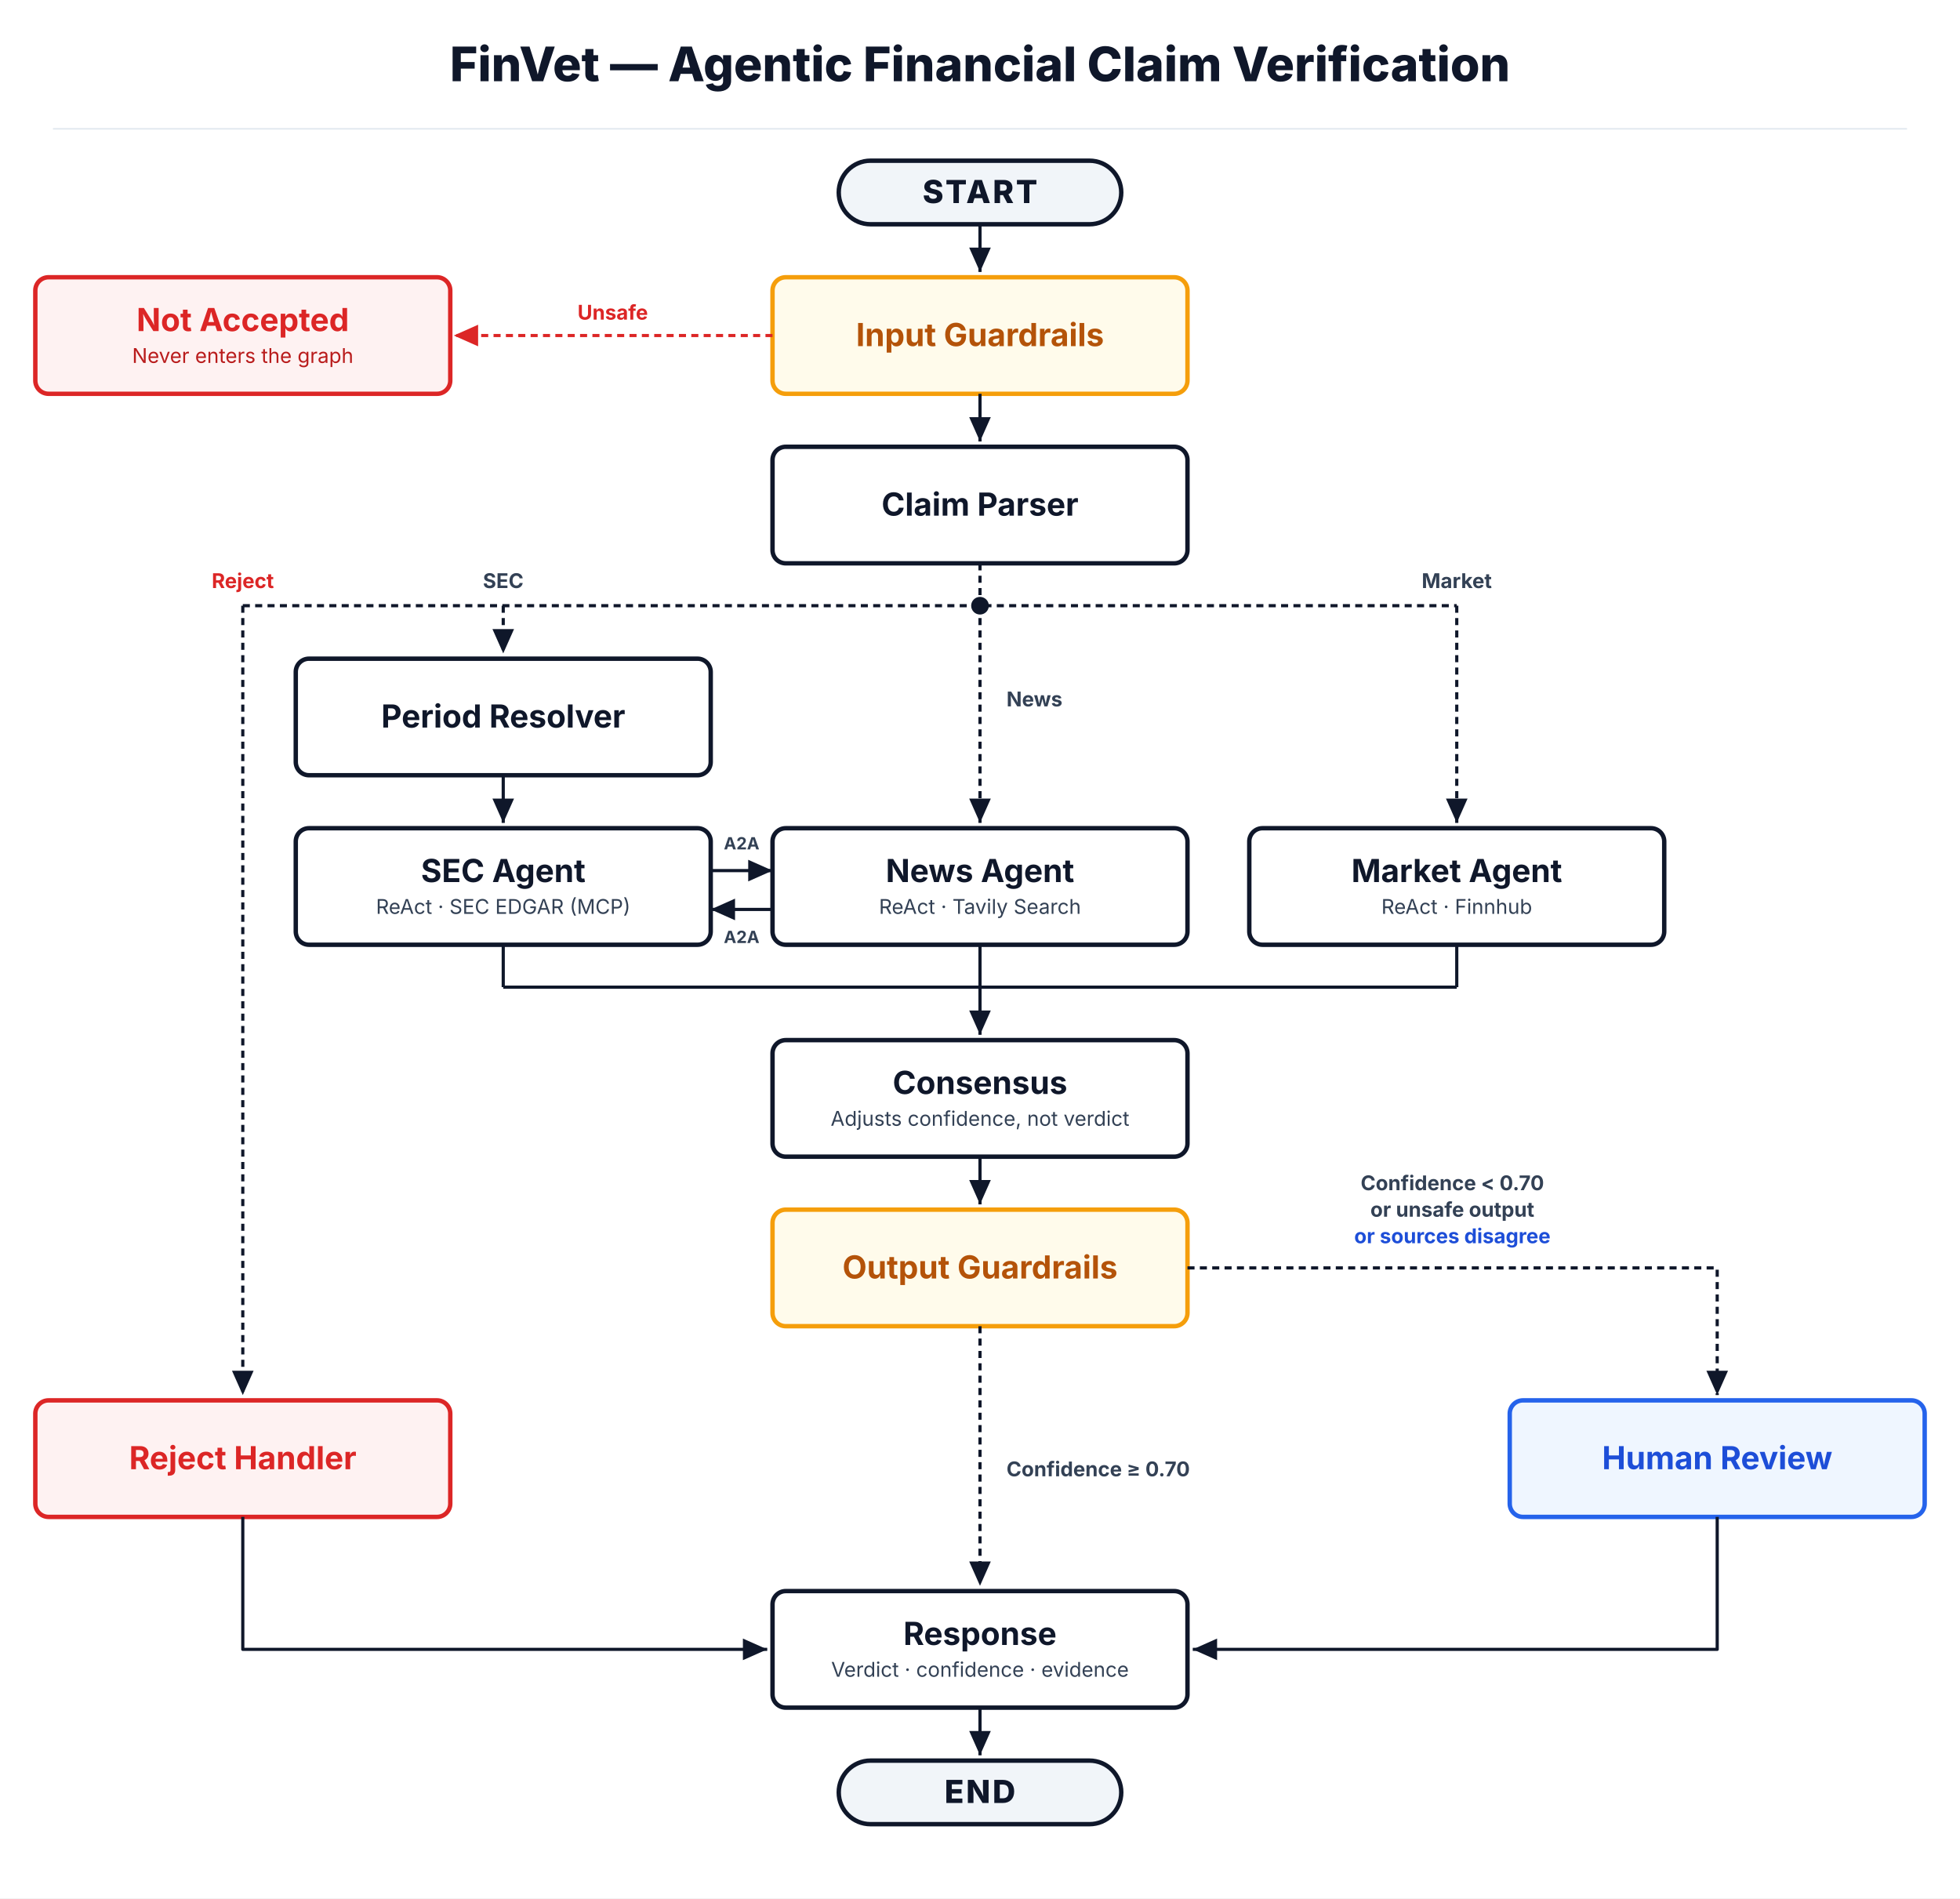
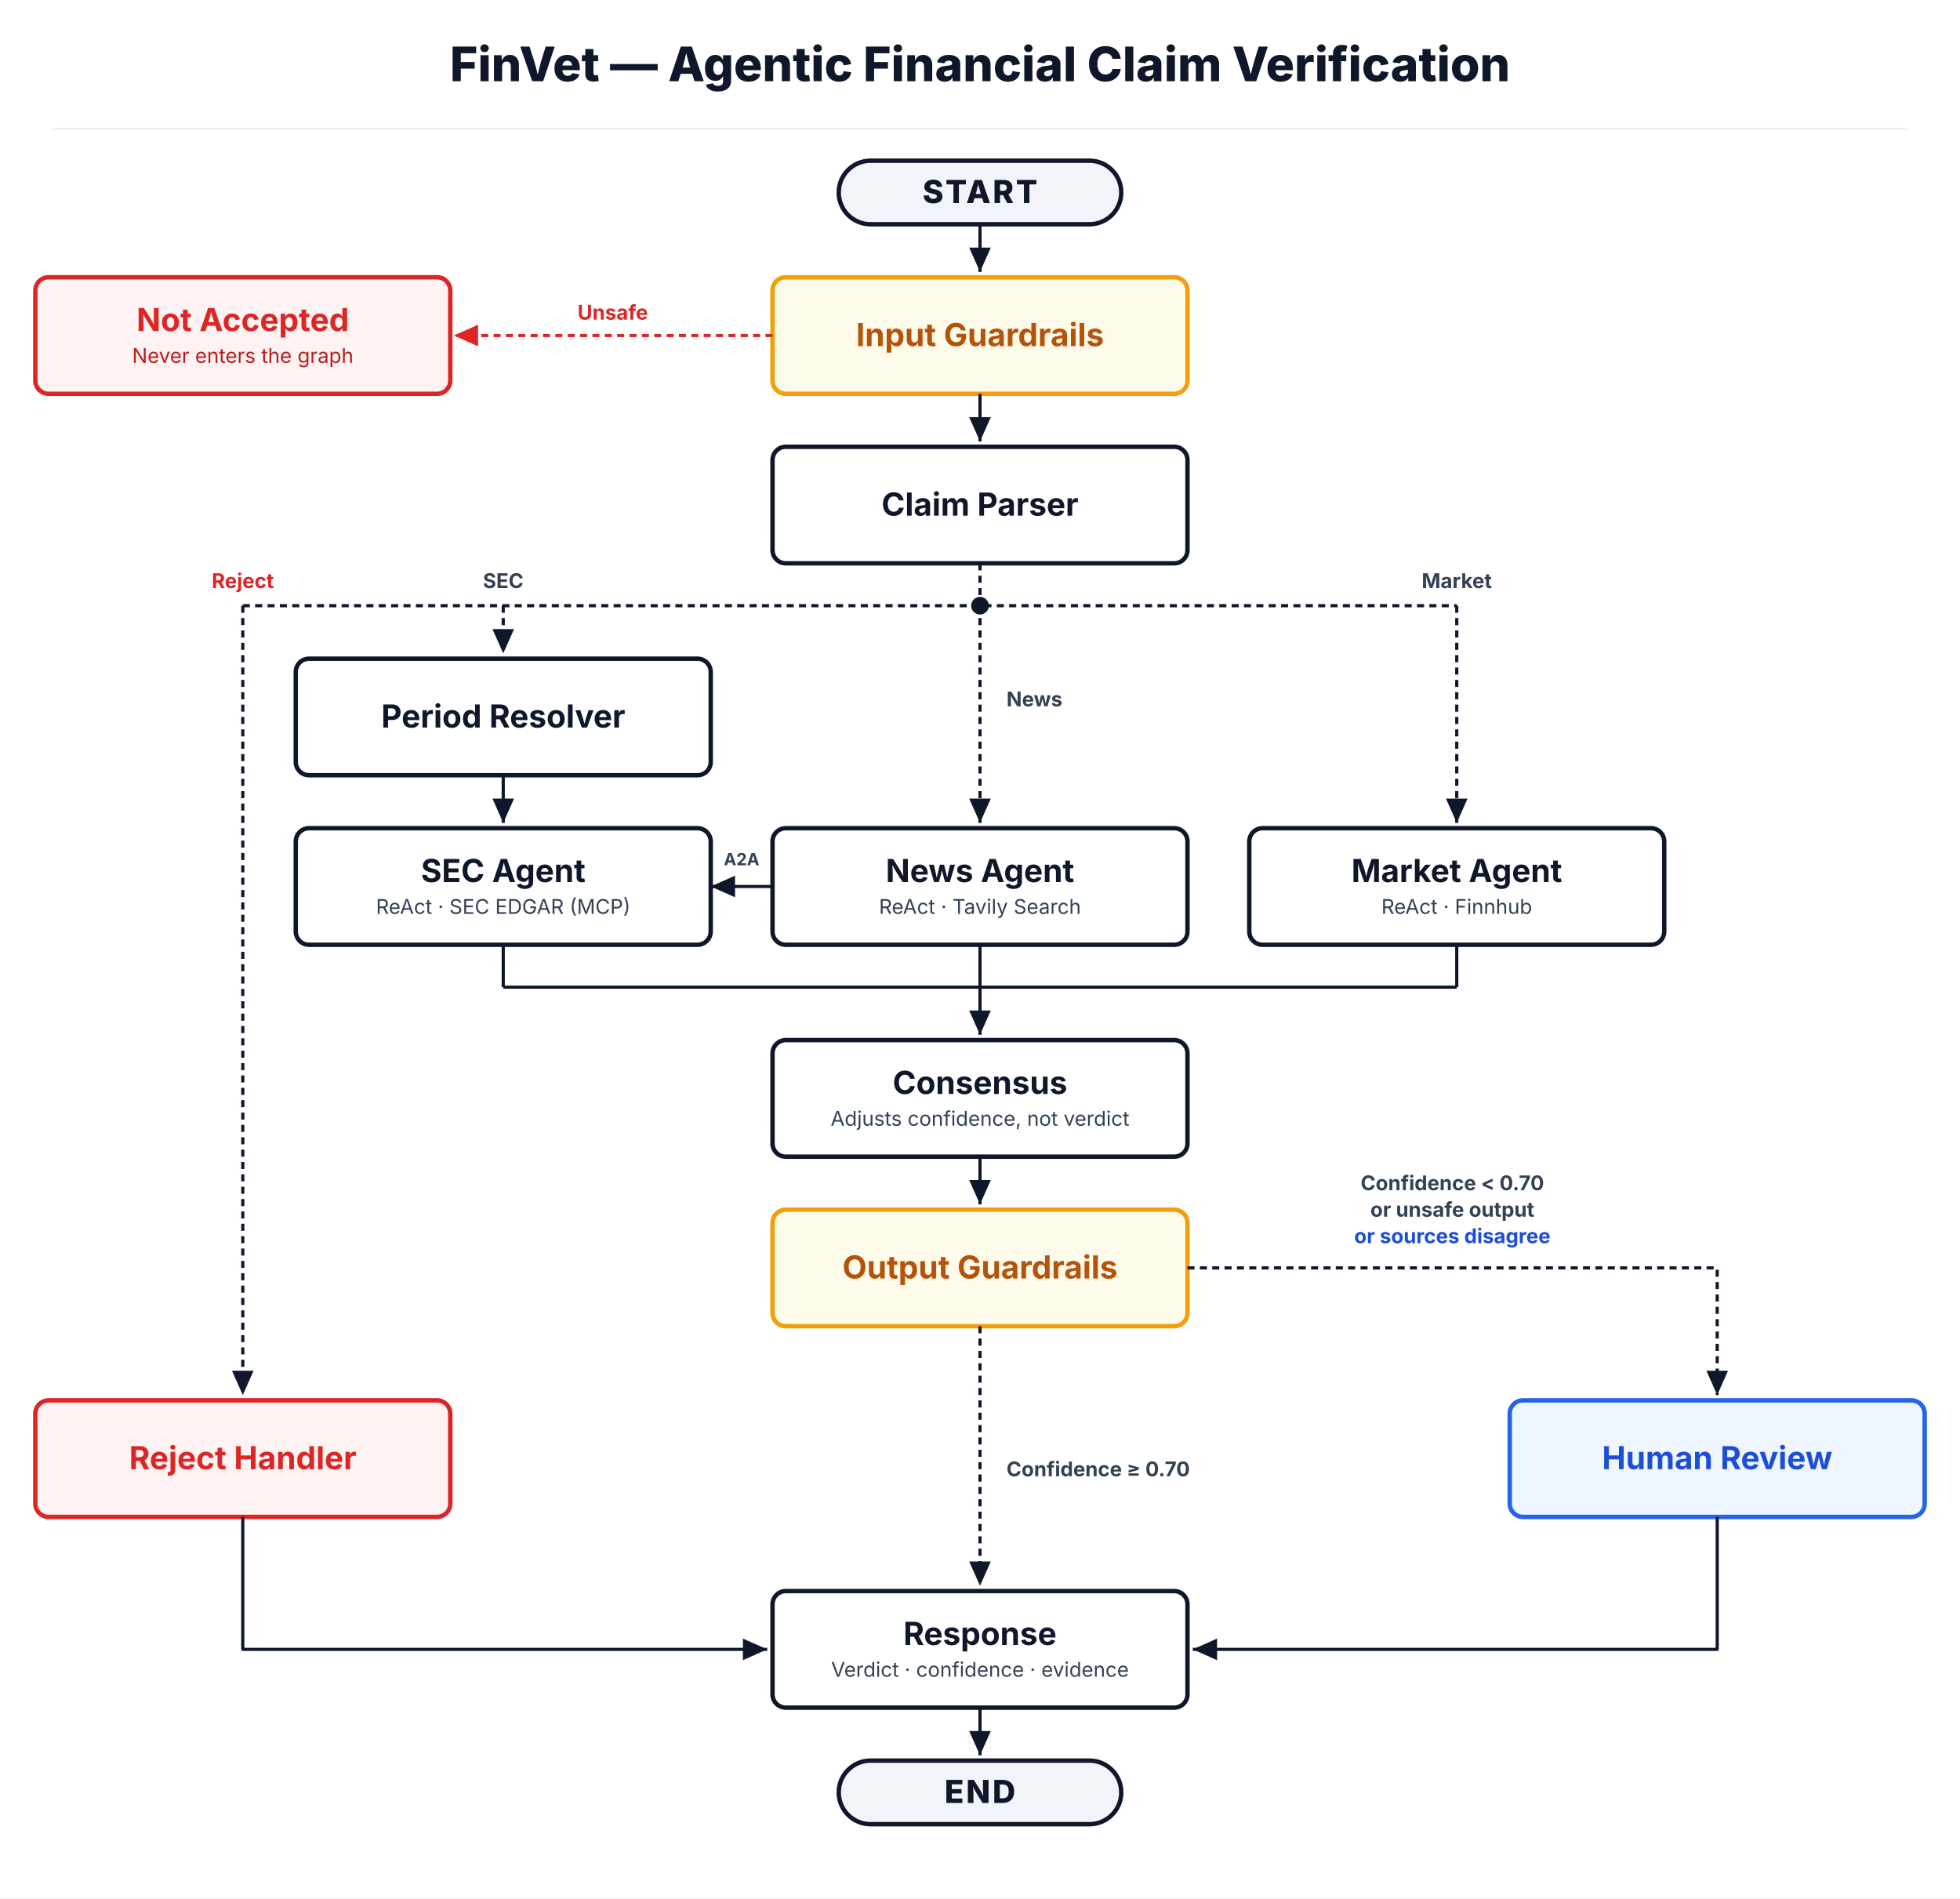
<svg xmlns="http://www.w3.org/2000/svg" viewBox="0 0 2220 2150" width="2220" height="2150" font-family="Inter, -apple-system, BlinkMacSystemFont, 'Segoe UI', Roboto, Helvetica, Arial, sans-serif">
  <defs>
    <marker id="ar" viewBox="0 0 10 10" refX="9" refY="5" markerWidth="8.5" markerHeight="8.5" orient="auto-start-reverse">
      <path d="M 0 1 L 9 5 L 0 9 z" fill="#0F172A" />
    </marker>
    <marker id="arR" viewBox="0 0 10 10" refX="9" refY="5" markerWidth="8.5" markerHeight="8.5" orient="auto-start-reverse">
      <path d="M 0 1 L 9 5 L 0 9 z" fill="#DC2626" />
    </marker>
  </defs>
  <rect width="2220" height="2150" fill="#FFFFFF" />
  <text x="1110" y="92" fill="#0F172A" font-size="54" font-weight="800" text-anchor="middle">FinVet — Agentic Financial Claim Verification</text>
  <rect x="60" y="145" width="2100" height="1.8" fill="#E2E8F0" />
  <rect x="950.0" y="182" width="320" height="72" rx="36.0" fill="#F1F5F9" stroke="#0F172A" stroke-width="5.0" />
  <text x="1110" y="230.0" fill="#0F172A" font-size="36" font-weight="800" text-anchor="middle" letter-spacing="2.4">START</text>
  <path d="M 1110 254 L 1110 308" fill="none" stroke="#0F172A" stroke-width="3.6" marker-end="url(#ar)" stroke-linejoin="round" />
  <rect x="875" y="314" width="470" height="132" rx="15" fill="#FFFBEB" stroke="#F59E0B" stroke-width="5.0" />
  <text x="1110.0" y="392.0" fill="#B45309" font-size="36" font-weight="700" text-anchor="middle">Input Guardrails</text>
  <rect x="40" y="314" width="470" height="132" rx="15" fill="#FEF2F2" stroke="#DC2626" stroke-width="5.0" />
  <text x="275.0" y="375.0" fill="#DC2626" font-size="36" font-weight="700" text-anchor="middle">Not Accepted</text>
  <text x="275.0" y="411.0" fill="#B91C1C" font-size="23" text-anchor="middle">Never enters the graph</text>
  <path d="M 875 380 L 514 380" fill="none" stroke="#DC2626" stroke-width="3.6" stroke-dasharray="8 6" marker-end="url(#arR)" stroke-linejoin="round" />
  <text x="694" y="362" fill="#DC2626" font-size="23" font-weight="700" text-anchor="middle">Unsafe</text>
  <path d="M 1110 446 L 1110 500" fill="none" stroke="#0F172A" stroke-width="3.6" marker-end="url(#ar)" stroke-linejoin="round" />
  <rect x="875" y="506" width="470" height="132" rx="15" fill="#FFFFFF" stroke="#0F172A" stroke-width="5.0" />
  <text x="1110.0" y="584.0" fill="#0F172A" font-size="36" font-weight="700" text-anchor="middle">Claim Parser</text>
  <path d="M 1110 638 L 1110 686" fill="none" stroke="#0F172A" stroke-width="3.6" stroke-dasharray="8 6" stroke-linejoin="round" />
  <circle cx="1110" cy="686" r="10" fill="#0F172A" />
  <path d="M 275 686 L 1650 686" fill="none" stroke="#0F172A" stroke-width="3.6" stroke-dasharray="8 6" stroke-linejoin="round" />
  <path d="M 275 686 L 275 1580" fill="none" stroke="#0F172A" stroke-width="3.6" stroke-dasharray="8 6" marker-end="url(#ar)" stroke-linejoin="round" />
  <path d="M 570 686 L 570 740" fill="none" stroke="#0F172A" stroke-width="3.6" stroke-dasharray="8 6" marker-end="url(#ar)" stroke-linejoin="round" />
  <path d="M 1110 686 L 1110 932" fill="none" stroke="#0F172A" stroke-width="3.6" stroke-dasharray="8 6" marker-end="url(#ar)" stroke-linejoin="round" />
  <path d="M 1650 686 L 1650 932" fill="none" stroke="#0F172A" stroke-width="3.6" stroke-dasharray="8 6" marker-end="url(#ar)" stroke-linejoin="round" />
  <text x="275" y="666" fill="#DC2626" font-size="23" font-weight="700" text-anchor="middle">Reject</text>
  <text x="570" y="666" fill="#334155" font-size="23" font-weight="700" text-anchor="middle">SEC</text>
  <text x="1650" y="666" fill="#334155" font-size="23" font-weight="700" text-anchor="middle">Market</text>
  <text x="1140" y="800" fill="#334155" font-size="23" font-weight="700" text-anchor="start">News</text>
  <rect x="335" y="746" width="470" height="132" rx="15" fill="#FFFFFF" stroke="#0F172A" stroke-width="5.0" />
  <text x="570.0" y="824.0" fill="#0F172A" font-size="36" font-weight="700" text-anchor="middle">Period Resolver</text>
  <path d="M 570 878 L 570 932" fill="none" stroke="#0F172A" stroke-width="3.6" marker-end="url(#ar)" stroke-linejoin="round" />
  <rect x="335" y="938" width="470" height="132" rx="15" fill="#FFFFFF" stroke="#0F172A" stroke-width="5.0" />
  <text x="570.0" y="999.0" fill="#0F172A" font-size="36" font-weight="700" text-anchor="middle">SEC Agent</text>
  <text x="570.0" y="1035.0" fill="#334155" font-size="23" text-anchor="middle">ReAct · SEC EDGAR (MCP)</text>
  <rect x="875" y="938" width="470" height="132" rx="15" fill="#FFFFFF" stroke="#0F172A" stroke-width="5.0" />
  <text x="1110.0" y="999.0" fill="#0F172A" font-size="36" font-weight="700" text-anchor="middle">News Agent</text>
  <text x="1110.0" y="1035.0" fill="#334155" font-size="23" text-anchor="middle">ReAct · Tavily Search</text>
  <rect x="1415" y="938" width="470" height="132" rx="15" fill="#FFFFFF" stroke="#0F172A" stroke-width="5.0" />
  <text x="1650.0" y="999.0" fill="#0F172A" font-size="36" font-weight="700" text-anchor="middle">Market Agent</text>
  <text x="1650.0" y="1035.0" fill="#334155" font-size="23" text-anchor="middle">ReAct · Finnhub</text>
-   <path d="M 805 986 L 875 986" fill="none" stroke="#0F172A" stroke-width="3.6" marker-end="url(#ar)" stroke-linejoin="round" />
-   <path d="M 875 1030 L 805 1030" fill="none" stroke="#0F172A" stroke-width="3.6" marker-end="url(#ar)" stroke-linejoin="round" />
-   <text x="840" y="962" fill="#334155" font-size="19" font-weight="700" text-anchor="middle">A2A</text>
-   <text x="840" y="1068" fill="#334155" font-size="19" font-weight="700" text-anchor="middle">A2A</text>
+   <path d="M 875 1004 L 805 1004" fill="none" stroke="#0F172A" stroke-width="3.6" marker-end="url(#ar)" stroke-linejoin="round" />
+   <text x="840" y="980" fill="#334155" font-size="19" font-weight="700" text-anchor="middle">A2A</text>
  <path d="M 570 1070 L 570 1118" fill="none" stroke="#0F172A" stroke-width="3.6" stroke-linejoin="round" />
  <path d="M 1110 1070 L 1110 1118" fill="none" stroke="#0F172A" stroke-width="3.6" stroke-linejoin="round" />
  <path d="M 1650 1070 L 1650 1118" fill="none" stroke="#0F172A" stroke-width="3.6" stroke-linejoin="round" />
  <path d="M 570 1118 L 1650 1118" fill="none" stroke="#0F172A" stroke-width="3.6" stroke-linejoin="round" />
  <path d="M 1110 1118 L 1110 1172" fill="none" stroke="#0F172A" stroke-width="3.6" marker-end="url(#ar)" stroke-linejoin="round" />
  <rect x="875" y="1178" width="470" height="132" rx="15" fill="#FFFFFF" stroke="#0F172A" stroke-width="5.0" />
  <text x="1110.0" y="1239.0" fill="#0F172A" font-size="36" font-weight="700" text-anchor="middle">Consensus</text>
  <text x="1110.0" y="1275.0" fill="#334155" font-size="23" text-anchor="middle">Adjusts confidence, not verdict</text>
  <path d="M 1110 1310 L 1110 1364" fill="none" stroke="#0F172A" stroke-width="3.6" marker-end="url(#ar)" stroke-linejoin="round" />
  <rect x="875" y="1370" width="470" height="132" rx="15" fill="#FFFBEB" stroke="#F59E0B" stroke-width="5.0" />
  <text x="1110.0" y="1448.0" fill="#B45309" font-size="36" font-weight="700" text-anchor="middle">Output Guardrails</text>
  <path d="M 1345 1436 L 1945 1436 L 1945 1580" fill="none" stroke="#0F172A" stroke-width="3.6" stroke-dasharray="8 6" marker-end="url(#ar)" stroke-linejoin="round" />
  <text x="1645" y="1348" fill="#334155" font-size="23" font-weight="700" text-anchor="middle">Confidence &lt; 0.70</text>
  <text x="1645" y="1378" fill="#334155" font-size="23" font-weight="700" text-anchor="middle">or unsafe output</text>
  <text x="1645" y="1408" fill="#1D4ED8" font-size="23" font-weight="700" text-anchor="middle">or sources disagree</text>
  <path d="M 1110 1502 L 1110 1796" fill="none" stroke="#0F172A" stroke-width="3.6" stroke-dasharray="8 6" marker-end="url(#ar)" stroke-linejoin="round" />
  <text x="1140" y="1672" fill="#334155" font-size="23" font-weight="700" text-anchor="start">Confidence ≥ 0.70</text>
  <rect x="40" y="1586" width="470" height="132" rx="15" fill="#FEF2F2" stroke="#DC2626" stroke-width="5.0" />
  <text x="275.0" y="1664.0" fill="#DC2626" font-size="36" font-weight="700" text-anchor="middle">Reject Handler</text>
  <rect x="1710" y="1586" width="470" height="132" rx="15" fill="#EFF6FF" stroke="#2563EB" stroke-width="5.0" />
  <text x="1945.0" y="1664.0" fill="#1D4ED8" font-size="36" font-weight="700" text-anchor="middle">Human Review</text>
  <path d="M 275 1718 L 275 1868 L 869 1868" fill="none" stroke="#0F172A" stroke-width="3.6" marker-end="url(#ar)" stroke-linejoin="round" />
  <path d="M 1945 1718 L 1945 1868 L 1351 1868" fill="none" stroke="#0F172A" stroke-width="3.6" marker-end="url(#ar)" stroke-linejoin="round" />
  <rect x="875" y="1802" width="470" height="132" rx="15" fill="#FFFFFF" stroke="#0F172A" stroke-width="5.0" />
  <text x="1110.0" y="1863.0" fill="#0F172A" font-size="36" font-weight="700" text-anchor="middle">Response</text>
  <text x="1110.0" y="1899.0" fill="#334155" font-size="23" text-anchor="middle">Verdict · confidence · evidence</text>
  <path d="M 1110 1934 L 1110 1988" fill="none" stroke="#0F172A" stroke-width="3.6" marker-end="url(#ar)" stroke-linejoin="round" />
  <rect x="950.0" y="1994" width="320" height="72" rx="36.0" fill="#F1F5F9" stroke="#0F172A" stroke-width="5.0" />
  <text x="1110" y="2042.0" fill="#0F172A" font-size="36" font-weight="800" text-anchor="middle" letter-spacing="2.4">END</text>
</svg>
